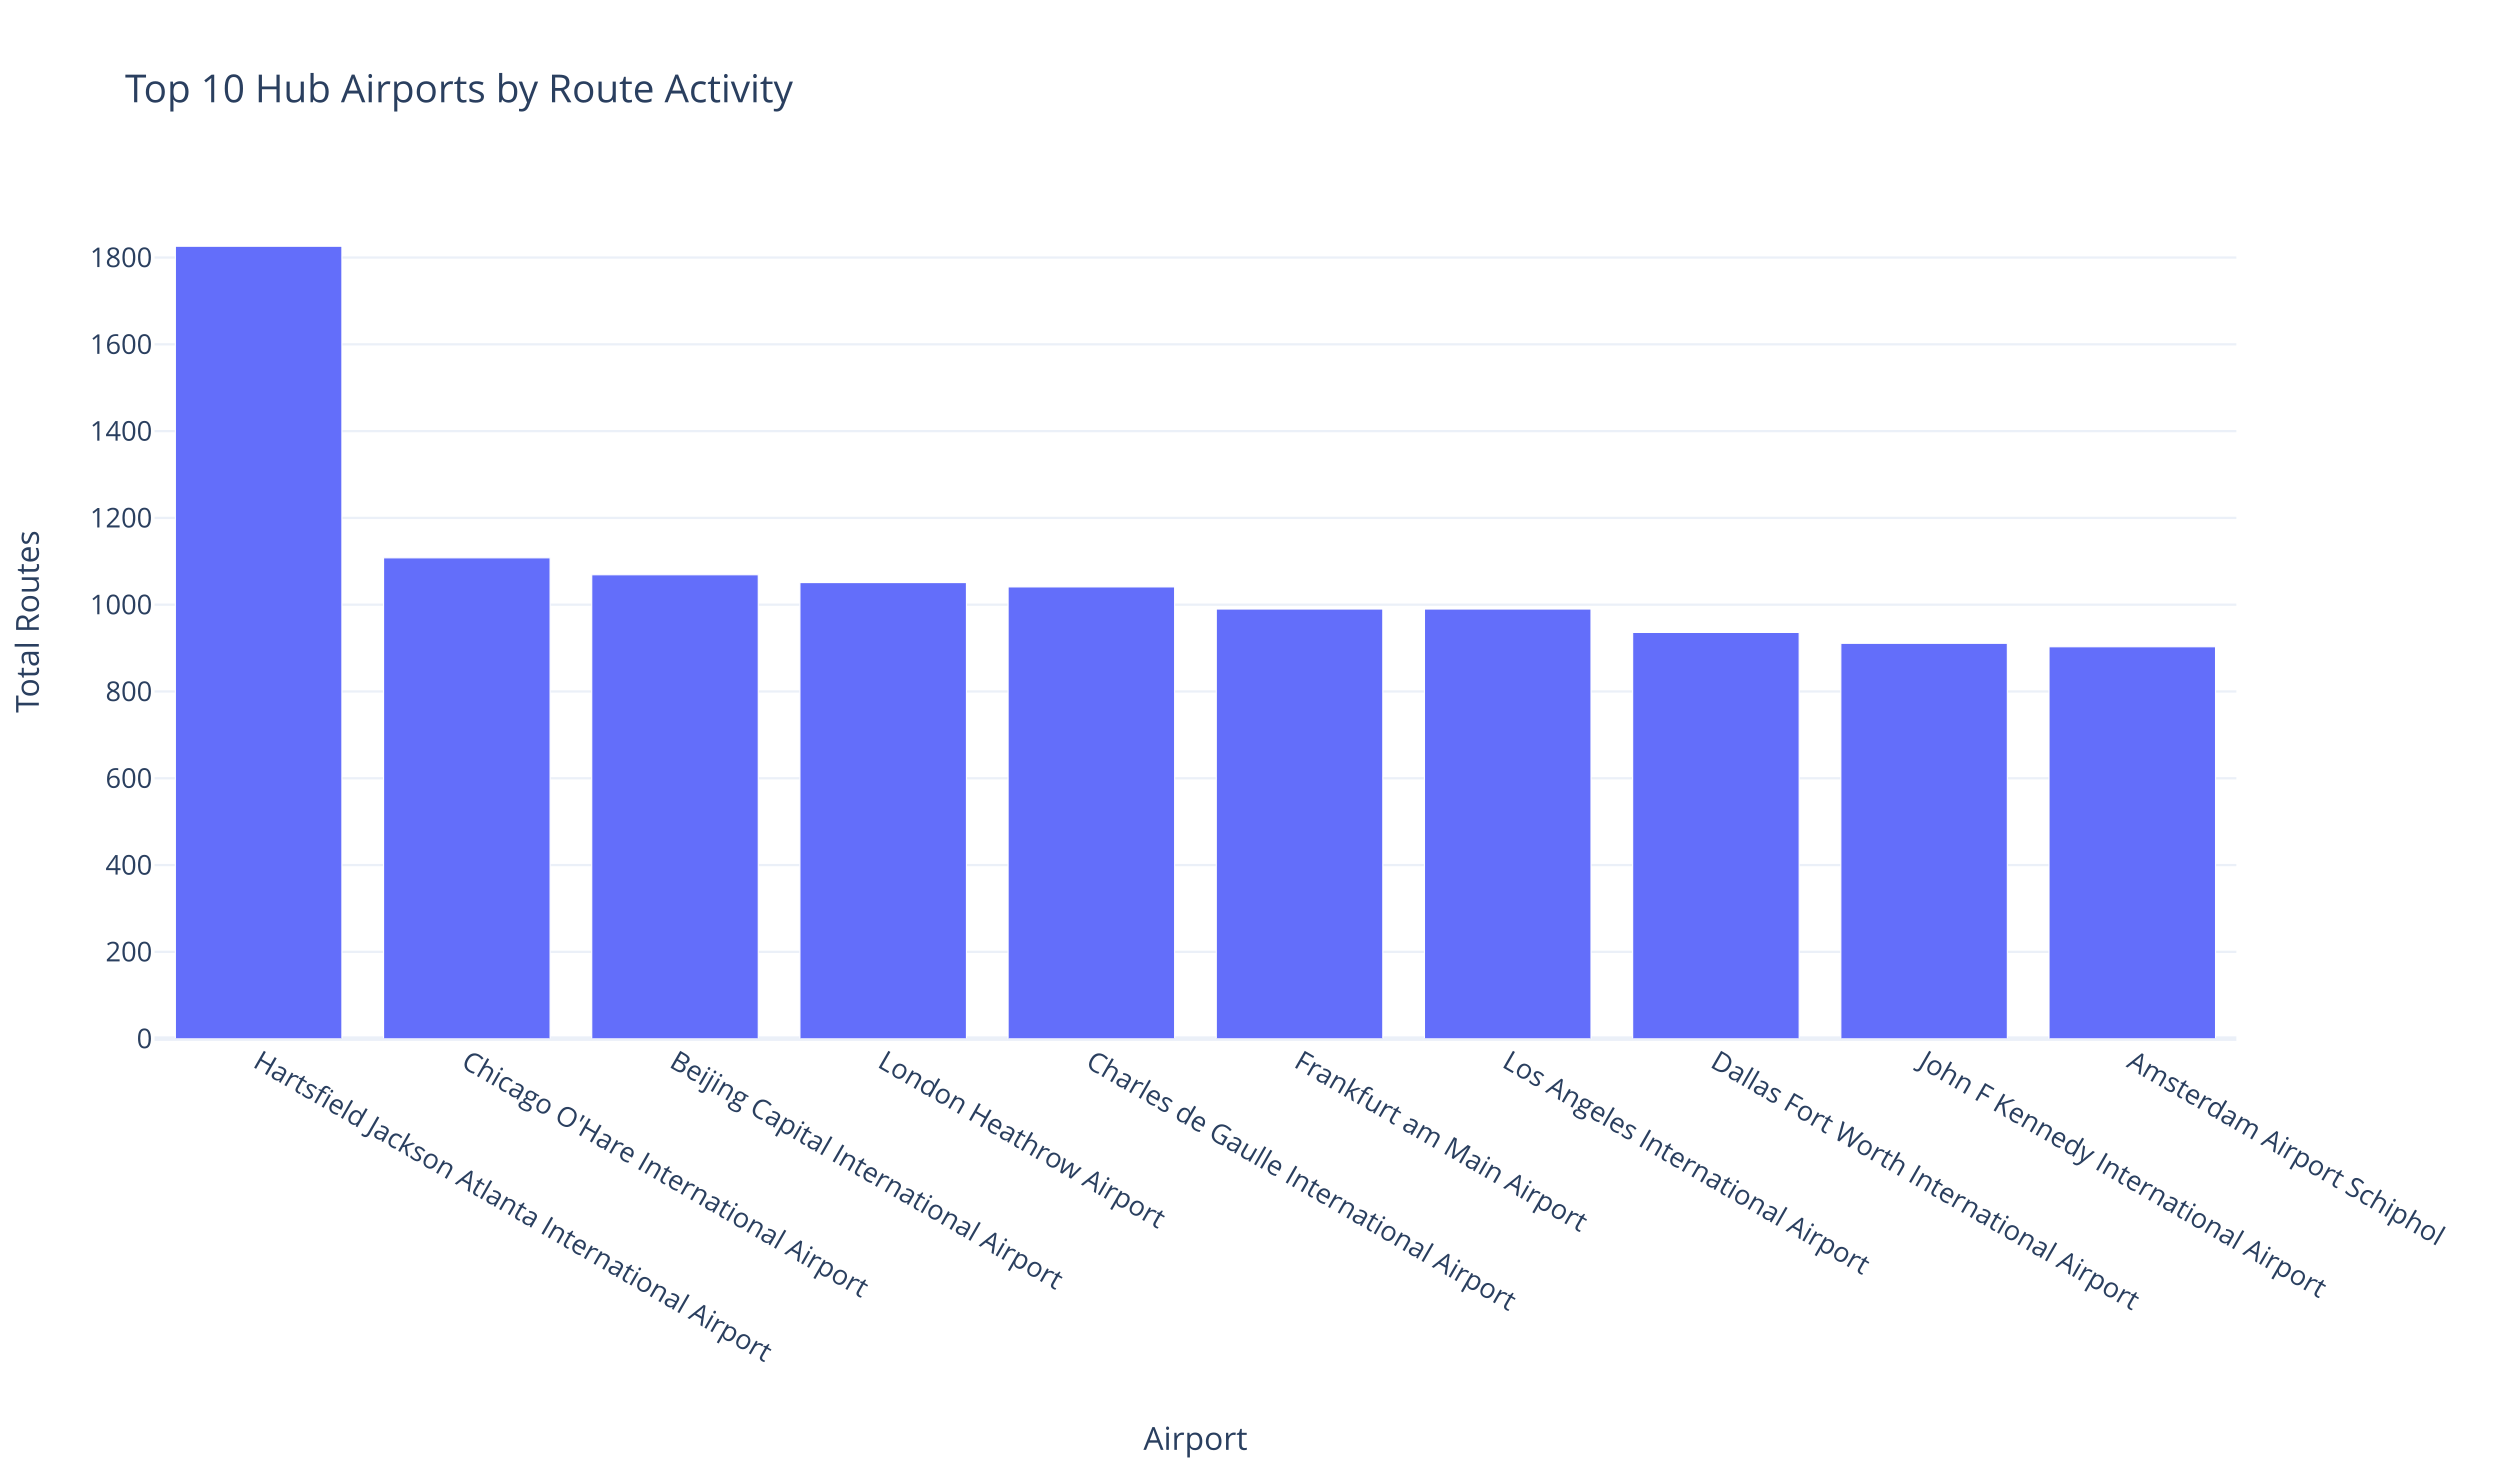
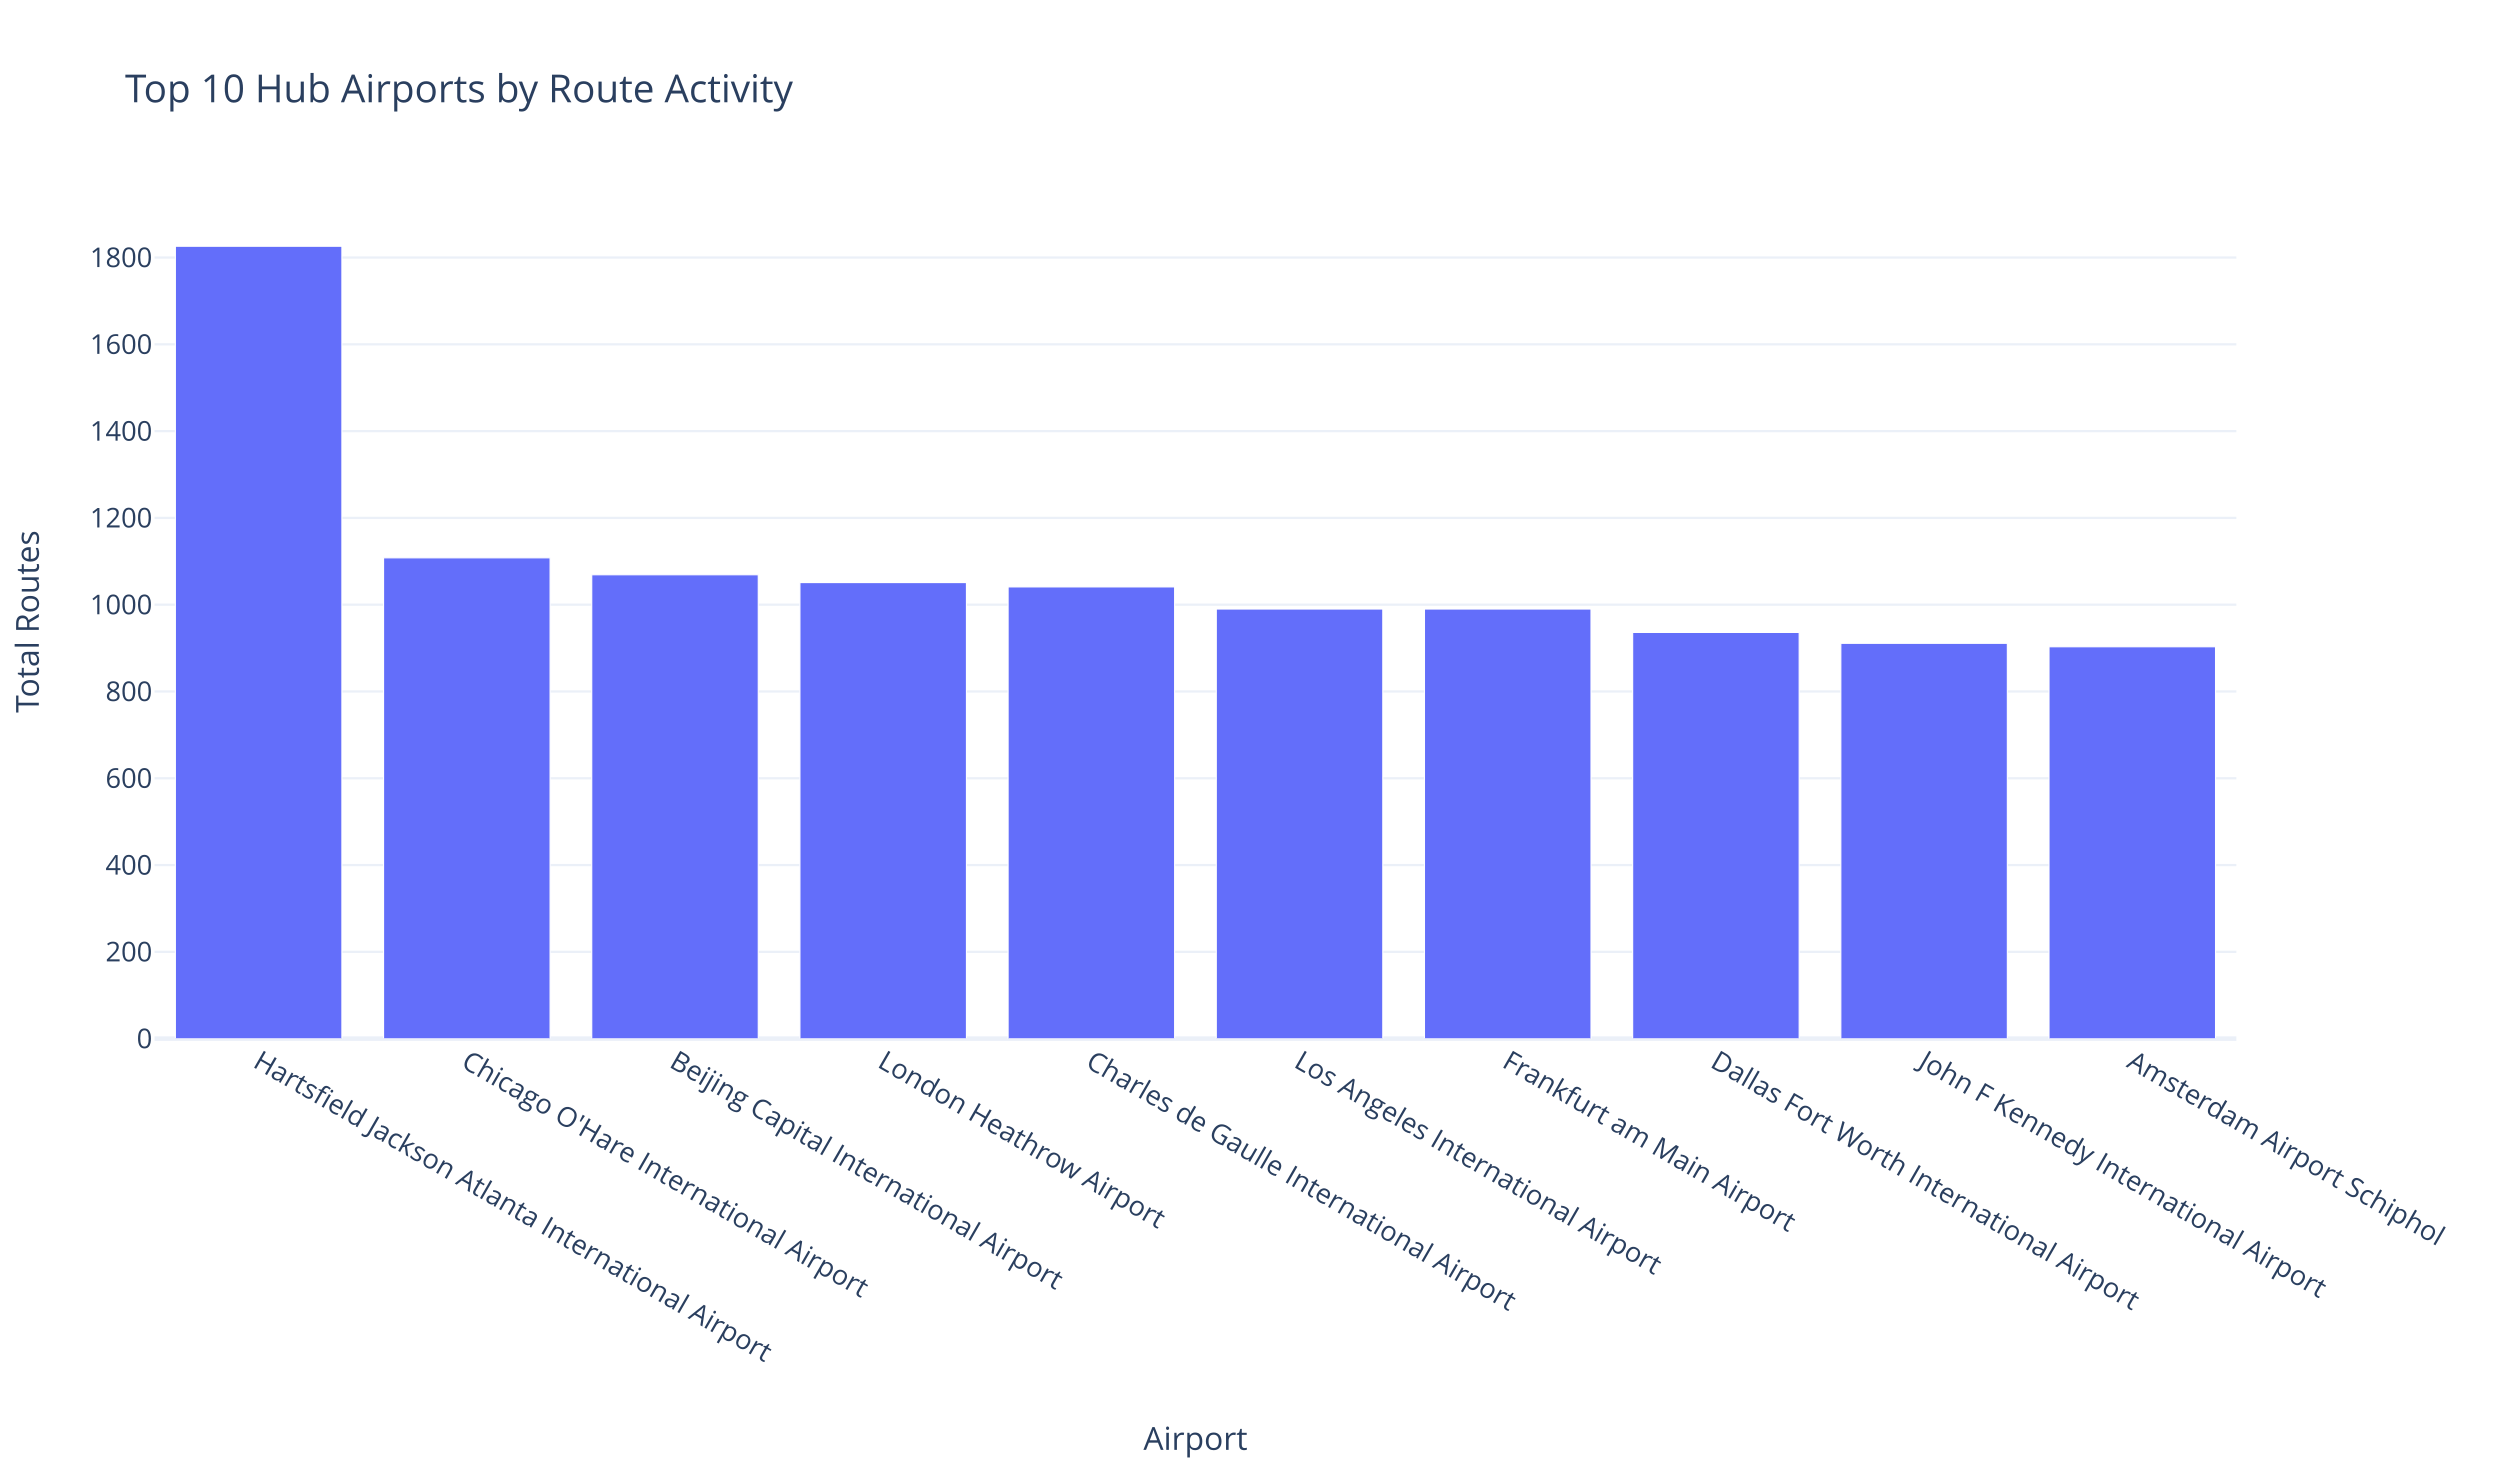
<svg xmlns="http://www.w3.org/2000/svg" class="main-svg" width="1100" height="650" style="" viewBox="0 0 1100 650">
  <rect x="0" y="0" width="1100" height="650" style="fill: rgb(255, 255, 255); fill-opacity: 1;" />
-   <defs id="defs-a0fb05">
+   <defs id="defs-68a57e">
    <g class="clips">
-       <clipPath id="clipa0fb05xyplot" class="plotclip">
+       <clipPath id="clip68a57exyplot" class="plotclip">
        <rect width="916" height="367" />
      </clipPath>
-       <clipPath class="axesclip" id="clipa0fb05x">
+       <clipPath class="axesclip" id="clip68a57ex">
        <rect x="68" y="0" width="916" height="650" />
      </clipPath>
-       <clipPath class="axesclip" id="clipa0fb05y">
+       <clipPath class="axesclip" id="clip68a57ey">
        <rect x="0" y="90" width="1100" height="367" />
      </clipPath>
-       <clipPath class="axesclip" id="clipa0fb05xy">
+       <clipPath class="axesclip" id="clip68a57exy">
        <rect x="68" y="90" width="916" height="367" />
      </clipPath>
    </g>
    <g class="gradients" />
    <g class="patterns" />
  </defs>
  <g class="bglayer" />
  <g class="layer-below">
    <g class="imagelayer" />
    <g class="shapelayer" />
  </g>
  <g class="cartesianlayer">
    <g class="subplot xy">
      <g class="layer-subplot">
        <g class="shapelayer" />
        <g class="imagelayer" />
      </g>
      <g class="minor-gridlayer">
        <g class="x" />
        <g class="y" />
      </g>
      <g class="gridlayer">
        <g class="x" />
        <g class="y">
          <path class="ygrid crisp" transform="translate(0,418.81)" d="M68,0h916" style="stroke: rgb(235, 240, 248); stroke-opacity: 1; stroke-width: 1px;" />
          <path class="ygrid crisp" transform="translate(0,380.63)" d="M68,0h916" style="stroke: rgb(235, 240, 248); stroke-opacity: 1; stroke-width: 1px;" />
          <path class="ygrid crisp" transform="translate(0,342.44)" d="M68,0h916" style="stroke: rgb(235, 240, 248); stroke-opacity: 1; stroke-width: 1px;" />
          <path class="ygrid crisp" transform="translate(0,304.25)" d="M68,0h916" style="stroke: rgb(235, 240, 248); stroke-opacity: 1; stroke-width: 1px;" />
          <path class="ygrid crisp" transform="translate(0,266.06)" d="M68,0h916" style="stroke: rgb(235, 240, 248); stroke-opacity: 1; stroke-width: 1px;" />
          <path class="ygrid crisp" transform="translate(0,227.88)" d="M68,0h916" style="stroke: rgb(235, 240, 248); stroke-opacity: 1; stroke-width: 1px;" />
          <path class="ygrid crisp" transform="translate(0,189.69)" d="M68,0h916" style="stroke: rgb(235, 240, 248); stroke-opacity: 1; stroke-width: 1px;" />
          <path class="ygrid crisp" transform="translate(0,151.5)" d="M68,0h916" style="stroke: rgb(235, 240, 248); stroke-opacity: 1; stroke-width: 1px;" />
          <path class="ygrid crisp" transform="translate(0,113.31)" d="M68,0h916" style="stroke: rgb(235, 240, 248); stroke-opacity: 1; stroke-width: 1px;" />
        </g>
      </g>
      <g class="zerolinelayer">
        <path class="yzl zl crisp" transform="translate(0,457)" d="M68,0h916" style="stroke: rgb(235, 240, 248); stroke-opacity: 1; stroke-width: 2px;" />
      </g>
      <g class="layer-between">
        <g class="shapelayer" />
        <g class="imagelayer" />
      </g>
      <path class="xlines-below" />
      <path class="ylines-below" />
      <g class="overlines-below" />
      <g class="xaxislayer-below" />
      <g class="yaxislayer-below" />
      <g class="overaxes-below" />
      <g class="overplot">
-         <g class="xy" transform="translate(68,90)" clip-path="url(#clipa0fb05xyplot)">
+         <g class="xy" transform="translate(68,90)" clip-path="url(#clip68a57exyplot)">
          <g class="barlayer mlayer">
            <g class="trace bars" style="opacity: 1;">
              <g class="points">
                <g class="point">
                  <path d="M9.16,367V18.35H82.44V367Z" style="vector-effect: none; opacity: 1; stroke-width: 0.5px; fill: rgb(99, 110, 250); fill-opacity: 1; stroke: rgb(255, 255, 255); stroke-opacity: 1;" />
                </g>
                <g class="point">
                  <path d="M100.76,367V155.44H174.04V367Z" style="vector-effect: none; opacity: 1; stroke-width: 0.5px; fill: rgb(99, 110, 250); fill-opacity: 1; stroke: rgb(255, 255, 255); stroke-opacity: 1;" />
                </g>
                <g class="point">
                  <path d="M192.36,367V162.89H265.64V367Z" style="vector-effect: none; opacity: 1; stroke-width: 0.5px; fill: rgb(99, 110, 250); fill-opacity: 1; stroke: rgb(255, 255, 255); stroke-opacity: 1;" />
                </g>
                <g class="point">
                  <path d="M283.96,367V166.33H357.24V367Z" style="vector-effect: none; opacity: 1; stroke-width: 0.5px; fill: rgb(99, 110, 250); fill-opacity: 1; stroke: rgb(255, 255, 255); stroke-opacity: 1;" />
                </g>
                <g class="point">
                  <path d="M375.56,367V168.24H448.84V367Z" style="vector-effect: none; opacity: 1; stroke-width: 0.5px; fill: rgb(99, 110, 250); fill-opacity: 1; stroke: rgb(255, 255, 255); stroke-opacity: 1;" />
                </g>
                <g class="point">
                  <path d="M467.16,367V177.97H540.44V367Z" style="vector-effect: none; opacity: 1; stroke-width: 0.5px; fill: rgb(99, 110, 250); fill-opacity: 1; stroke: rgb(255, 255, 255); stroke-opacity: 1;" />
                </g>
                <g class="point">
                  <path d="M558.76,367V177.97H632.04V367Z" style="vector-effect: none; opacity: 1; stroke-width: 0.5px; fill: rgb(99, 110, 250); fill-opacity: 1; stroke: rgb(255, 255, 255); stroke-opacity: 1;" />
                </g>
                <g class="point">
                  <path d="M650.36,367V188.28H723.64V367Z" style="vector-effect: none; opacity: 1; stroke-width: 0.5px; fill: rgb(99, 110, 250); fill-opacity: 1; stroke: rgb(255, 255, 255); stroke-opacity: 1;" />
                </g>
                <g class="point">
                  <path d="M741.96,367V193.06H815.24V367Z" style="vector-effect: none; opacity: 1; stroke-width: 0.5px; fill: rgb(99, 110, 250); fill-opacity: 1; stroke: rgb(255, 255, 255); stroke-opacity: 1;" />
                </g>
                <g class="point">
                  <path d="M833.56,367V194.58H906.84V367Z" style="vector-effect: none; opacity: 1; stroke-width: 0.5px; fill: rgb(99, 110, 250); fill-opacity: 1; stroke: rgb(255, 255, 255); stroke-opacity: 1;" />
                </g>
              </g>
            </g>
          </g>
        </g>
      </g>
      <g class="zerolinelayer-above" />
      <path class="xlines-above crisp" d="M0,0" style="fill: none;" />
      <path class="ylines-above crisp" d="M0,0" style="fill: none;" />
      <g class="overlines-above" />
      <g class="xaxislayer-above">
        <g class="xtick">
          <text text-anchor="start" x="0" y="470" transform="translate(113.8,0) rotate(30,0,464)" style="font-family: 'Open Sans', verdana, arial, sans-serif; font-size: 12px; fill: rgb(42, 63, 95); fill-opacity: 1; white-space: pre;">Hartsfield Jackson Atlanta International Airport</text>
        </g>
        <g class="xtick">
          <text text-anchor="start" x="0" y="470" transform="translate(205.4,0) rotate(30,0,464)" style="font-family: 'Open Sans', verdana, arial, sans-serif; font-size: 12px; fill: rgb(42, 63, 95); fill-opacity: 1; white-space: pre;">Chicago O'Hare International Airport</text>
        </g>
        <g class="xtick">
          <text text-anchor="start" x="0" y="470" transform="translate(297,0) rotate(30,0,464)" style="font-family: 'Open Sans', verdana, arial, sans-serif; font-size: 12px; fill: rgb(42, 63, 95); fill-opacity: 1; white-space: pre;">Beijing Capital International Airport</text>
        </g>
        <g class="xtick">
          <text text-anchor="start" x="0" y="470" transform="translate(388.6,0) rotate(30,0,464)" style="font-family: 'Open Sans', verdana, arial, sans-serif; font-size: 12px; fill: rgb(42, 63, 95); fill-opacity: 1; white-space: pre;">London Heathrow Airport</text>
        </g>
        <g class="xtick">
          <text text-anchor="start" x="0" y="470" transform="translate(480.2,0) rotate(30,0,464)" style="font-family: 'Open Sans', verdana, arial, sans-serif; font-size: 12px; fill: rgb(42, 63, 95); fill-opacity: 1; white-space: pre;">Charles de Gaulle International Airport</text>
        </g>
        <g class="xtick">
-           <text text-anchor="start" x="0" y="470" transform="translate(571.8,0) rotate(30,0,464)" style="font-family: 'Open Sans', verdana, arial, sans-serif; font-size: 12px; fill: rgb(42, 63, 95); fill-opacity: 1; white-space: pre;">Frankfurt am Main Airport</text>
-         </g>
-         <g class="xtick">
-           <text text-anchor="start" x="0" y="470" transform="translate(663.4,0) rotate(30,0,464)" style="font-family: 'Open Sans', verdana, arial, sans-serif; font-size: 12px; fill: rgb(42, 63, 95); fill-opacity: 1; white-space: pre;">Los Angeles International Airport</text>
+           <text text-anchor="start" x="0" y="470" transform="translate(571.8,0) rotate(30,0,464)" style="font-family: 'Open Sans', verdana, arial, sans-serif; font-size: 12px; fill: rgb(42, 63, 95); fill-opacity: 1; white-space: pre;">Los Angeles International Airport</text>
+         </g>
+         <g class="xtick">
+           <text text-anchor="start" x="0" y="470" transform="translate(663.4,0) rotate(30,0,464)" style="font-family: 'Open Sans', verdana, arial, sans-serif; font-size: 12px; fill: rgb(42, 63, 95); fill-opacity: 1; white-space: pre;">Frankfurt am Main Airport</text>
        </g>
        <g class="xtick">
          <text text-anchor="start" x="0" y="470" transform="translate(755,0) rotate(30,0,464)" style="font-family: 'Open Sans', verdana, arial, sans-serif; font-size: 12px; fill: rgb(42, 63, 95); fill-opacity: 1; white-space: pre;">Dallas Fort Worth International Airport</text>
        </g>
        <g class="xtick">
          <text text-anchor="start" x="0" y="470" transform="translate(846.6,0) rotate(30,0,464)" style="font-family: 'Open Sans', verdana, arial, sans-serif; font-size: 12px; fill: rgb(42, 63, 95); fill-opacity: 1; white-space: pre;">John F Kennedy International Airport</text>
        </g>
        <g class="xtick">
          <text text-anchor="start" x="0" y="470" transform="translate(938.2,0) rotate(30,0,464)" style="font-family: 'Open Sans', verdana, arial, sans-serif; font-size: 12px; fill: rgb(42, 63, 95); fill-opacity: 1; white-space: pre;">Amsterdam Airport Schiphol</text>
        </g>
      </g>
      <g class="yaxislayer-above">
        <g class="ytick">
          <text text-anchor="end" x="67" y="4.2" transform="translate(0,457)" style="font-family: 'Open Sans', verdana, arial, sans-serif; font-size: 12px; fill: rgb(42, 63, 95); fill-opacity: 1; white-space: pre;">0</text>
        </g>
        <g class="ytick">
          <text text-anchor="end" x="67" y="4.2" style="font-family: 'Open Sans', verdana, arial, sans-serif; font-size: 12px; fill: rgb(42, 63, 95); fill-opacity: 1; white-space: pre;" transform="translate(0,418.81)">200</text>
        </g>
        <g class="ytick">
          <text text-anchor="end" x="67" y="4.2" style="font-family: 'Open Sans', verdana, arial, sans-serif; font-size: 12px; fill: rgb(42, 63, 95); fill-opacity: 1; white-space: pre;" transform="translate(0,380.63)">400</text>
        </g>
        <g class="ytick">
          <text text-anchor="end" x="67" y="4.2" style="font-family: 'Open Sans', verdana, arial, sans-serif; font-size: 12px; fill: rgb(42, 63, 95); fill-opacity: 1; white-space: pre;" transform="translate(0,342.44)">600</text>
        </g>
        <g class="ytick">
          <text text-anchor="end" x="67" y="4.2" style="font-family: 'Open Sans', verdana, arial, sans-serif; font-size: 12px; fill: rgb(42, 63, 95); fill-opacity: 1; white-space: pre;" transform="translate(0,304.25)">800</text>
        </g>
        <g class="ytick">
          <text text-anchor="end" x="67" y="4.2" style="font-family: 'Open Sans', verdana, arial, sans-serif; font-size: 12px; fill: rgb(42, 63, 95); fill-opacity: 1; white-space: pre;" transform="translate(0,266.06)">1000</text>
        </g>
        <g class="ytick">
          <text text-anchor="end" x="67" y="4.2" style="font-family: 'Open Sans', verdana, arial, sans-serif; font-size: 12px; fill: rgb(42, 63, 95); fill-opacity: 1; white-space: pre;" transform="translate(0,227.88)">1200</text>
        </g>
        <g class="ytick">
          <text text-anchor="end" x="67" y="4.2" style="font-family: 'Open Sans', verdana, arial, sans-serif; font-size: 12px; fill: rgb(42, 63, 95); fill-opacity: 1; white-space: pre;" transform="translate(0,189.69)">1400</text>
        </g>
        <g class="ytick">
          <text text-anchor="end" x="67" y="4.2" style="font-family: 'Open Sans', verdana, arial, sans-serif; font-size: 12px; fill: rgb(42, 63, 95); fill-opacity: 1; white-space: pre;" transform="translate(0,151.5)">1600</text>
        </g>
        <g class="ytick">
          <text text-anchor="end" x="67" y="4.2" style="font-family: 'Open Sans', verdana, arial, sans-serif; font-size: 12px; fill: rgb(42, 63, 95); fill-opacity: 1; white-space: pre;" transform="translate(0,113.31)">1800</text>
        </g>
      </g>
      <g class="overaxes-above" />
    </g>
  </g>
  <g class="polarlayer" />
  <g class="smithlayer" />
  <g class="ternarylayer" />
  <g class="geolayer" />
  <g class="funnelarealayer" />
  <g class="pielayer" />
  <g class="iciclelayer" />
  <g class="treemaplayer" />
  <g class="sunburstlayer" />
  <g class="glimages" />
-   <defs id="topdefs-a0fb05">
+   <defs id="topdefs-68a57e">
    <g class="clips" />
  </defs>
  <g class="layer-above">
    <g class="imagelayer" />
    <g class="shapelayer" />
  </g>
  <g class="infolayer">
    <g class="g-gtitle">
      <text class="gtitle" x="55" y="45" text-anchor="start" dy="0em" style="opacity: 1; font-family: 'Open Sans', verdana, arial, sans-serif; font-size: 17px; fill: rgb(42, 63, 95); fill-opacity: 1; white-space: pre;">Top 10 Hub Airports by Route Activity</text>
    </g>
    <g class="g-xtitle">
      <text class="xtitle" x="526" y="637.938" text-anchor="middle" style="opacity: 1; font-family: 'Open Sans', verdana, arial, sans-serif; font-size: 14px; fill: rgb(42, 63, 95); fill-opacity: 1; white-space: pre;">Airport</text>
    </g>
    <g class="g-ytitle">
      <text class="ytitle" transform="rotate(-90,17.08438,273.5)" x="17.084" y="273.5" text-anchor="middle" style="opacity: 1; font-family: 'Open Sans', verdana, arial, sans-serif; font-size: 14px; fill: rgb(42, 63, 95); fill-opacity: 1; white-space: pre;">Total Routes</text>
    </g>
  </g>
</svg>
